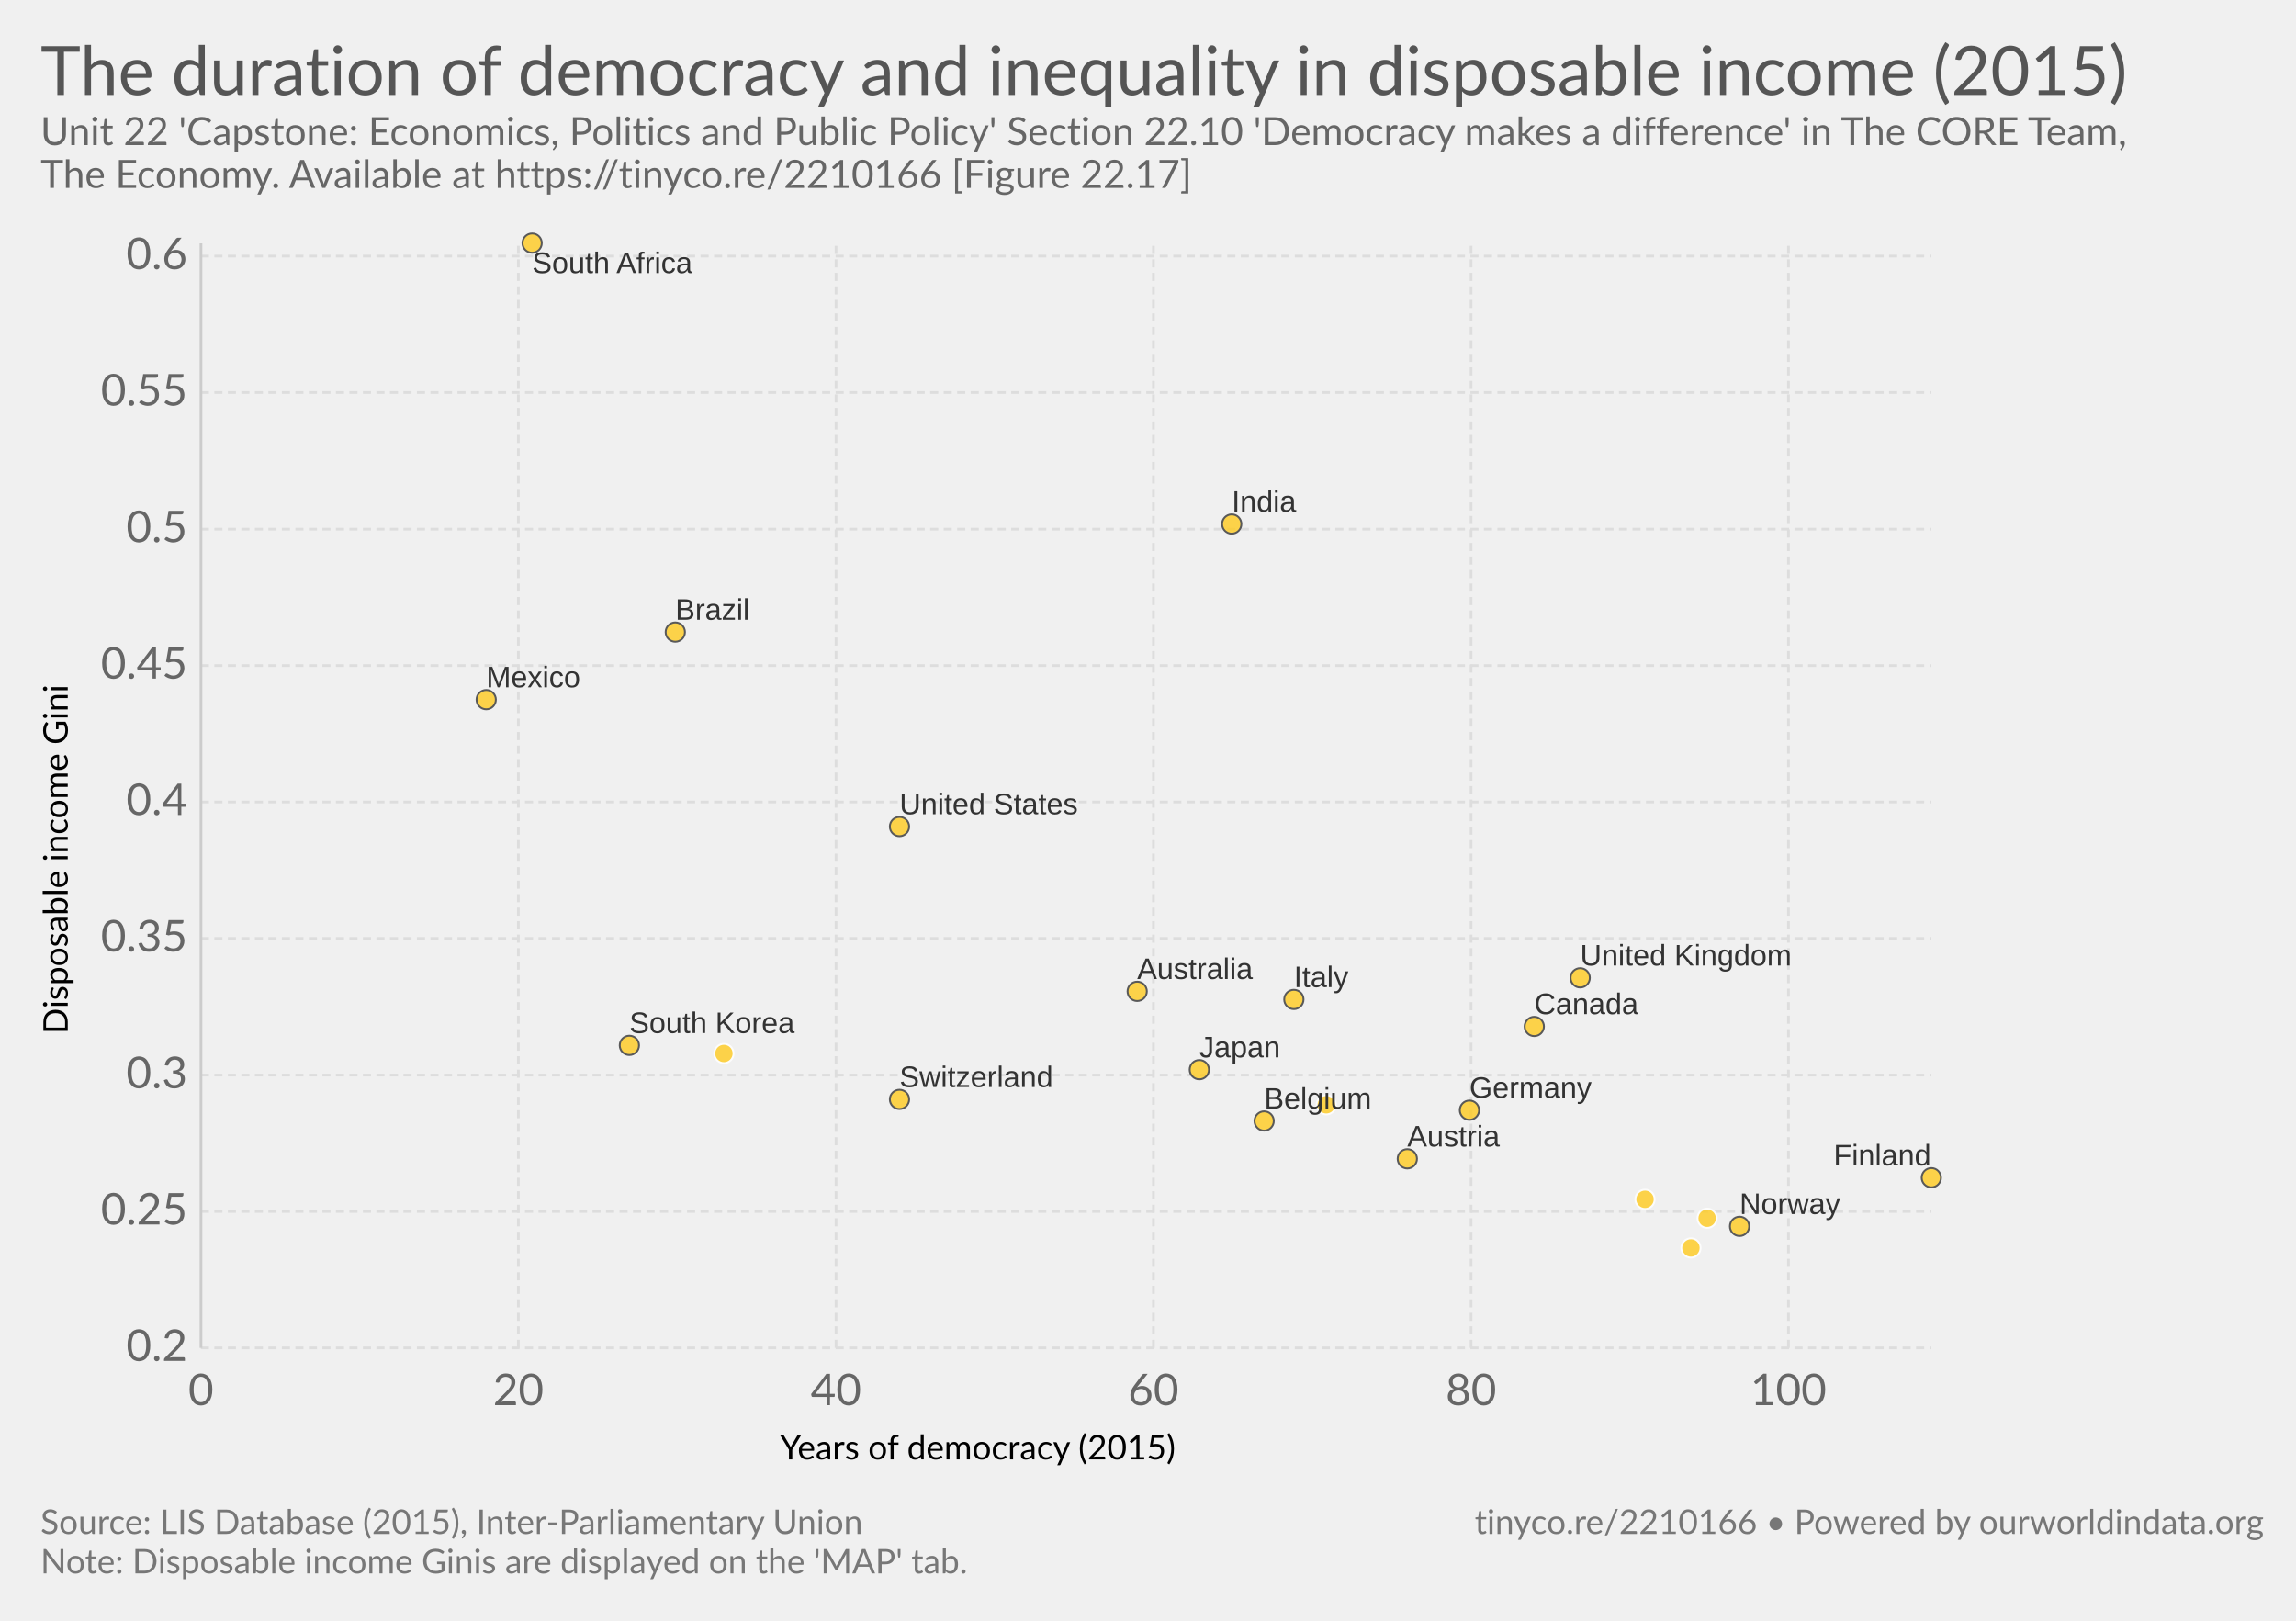
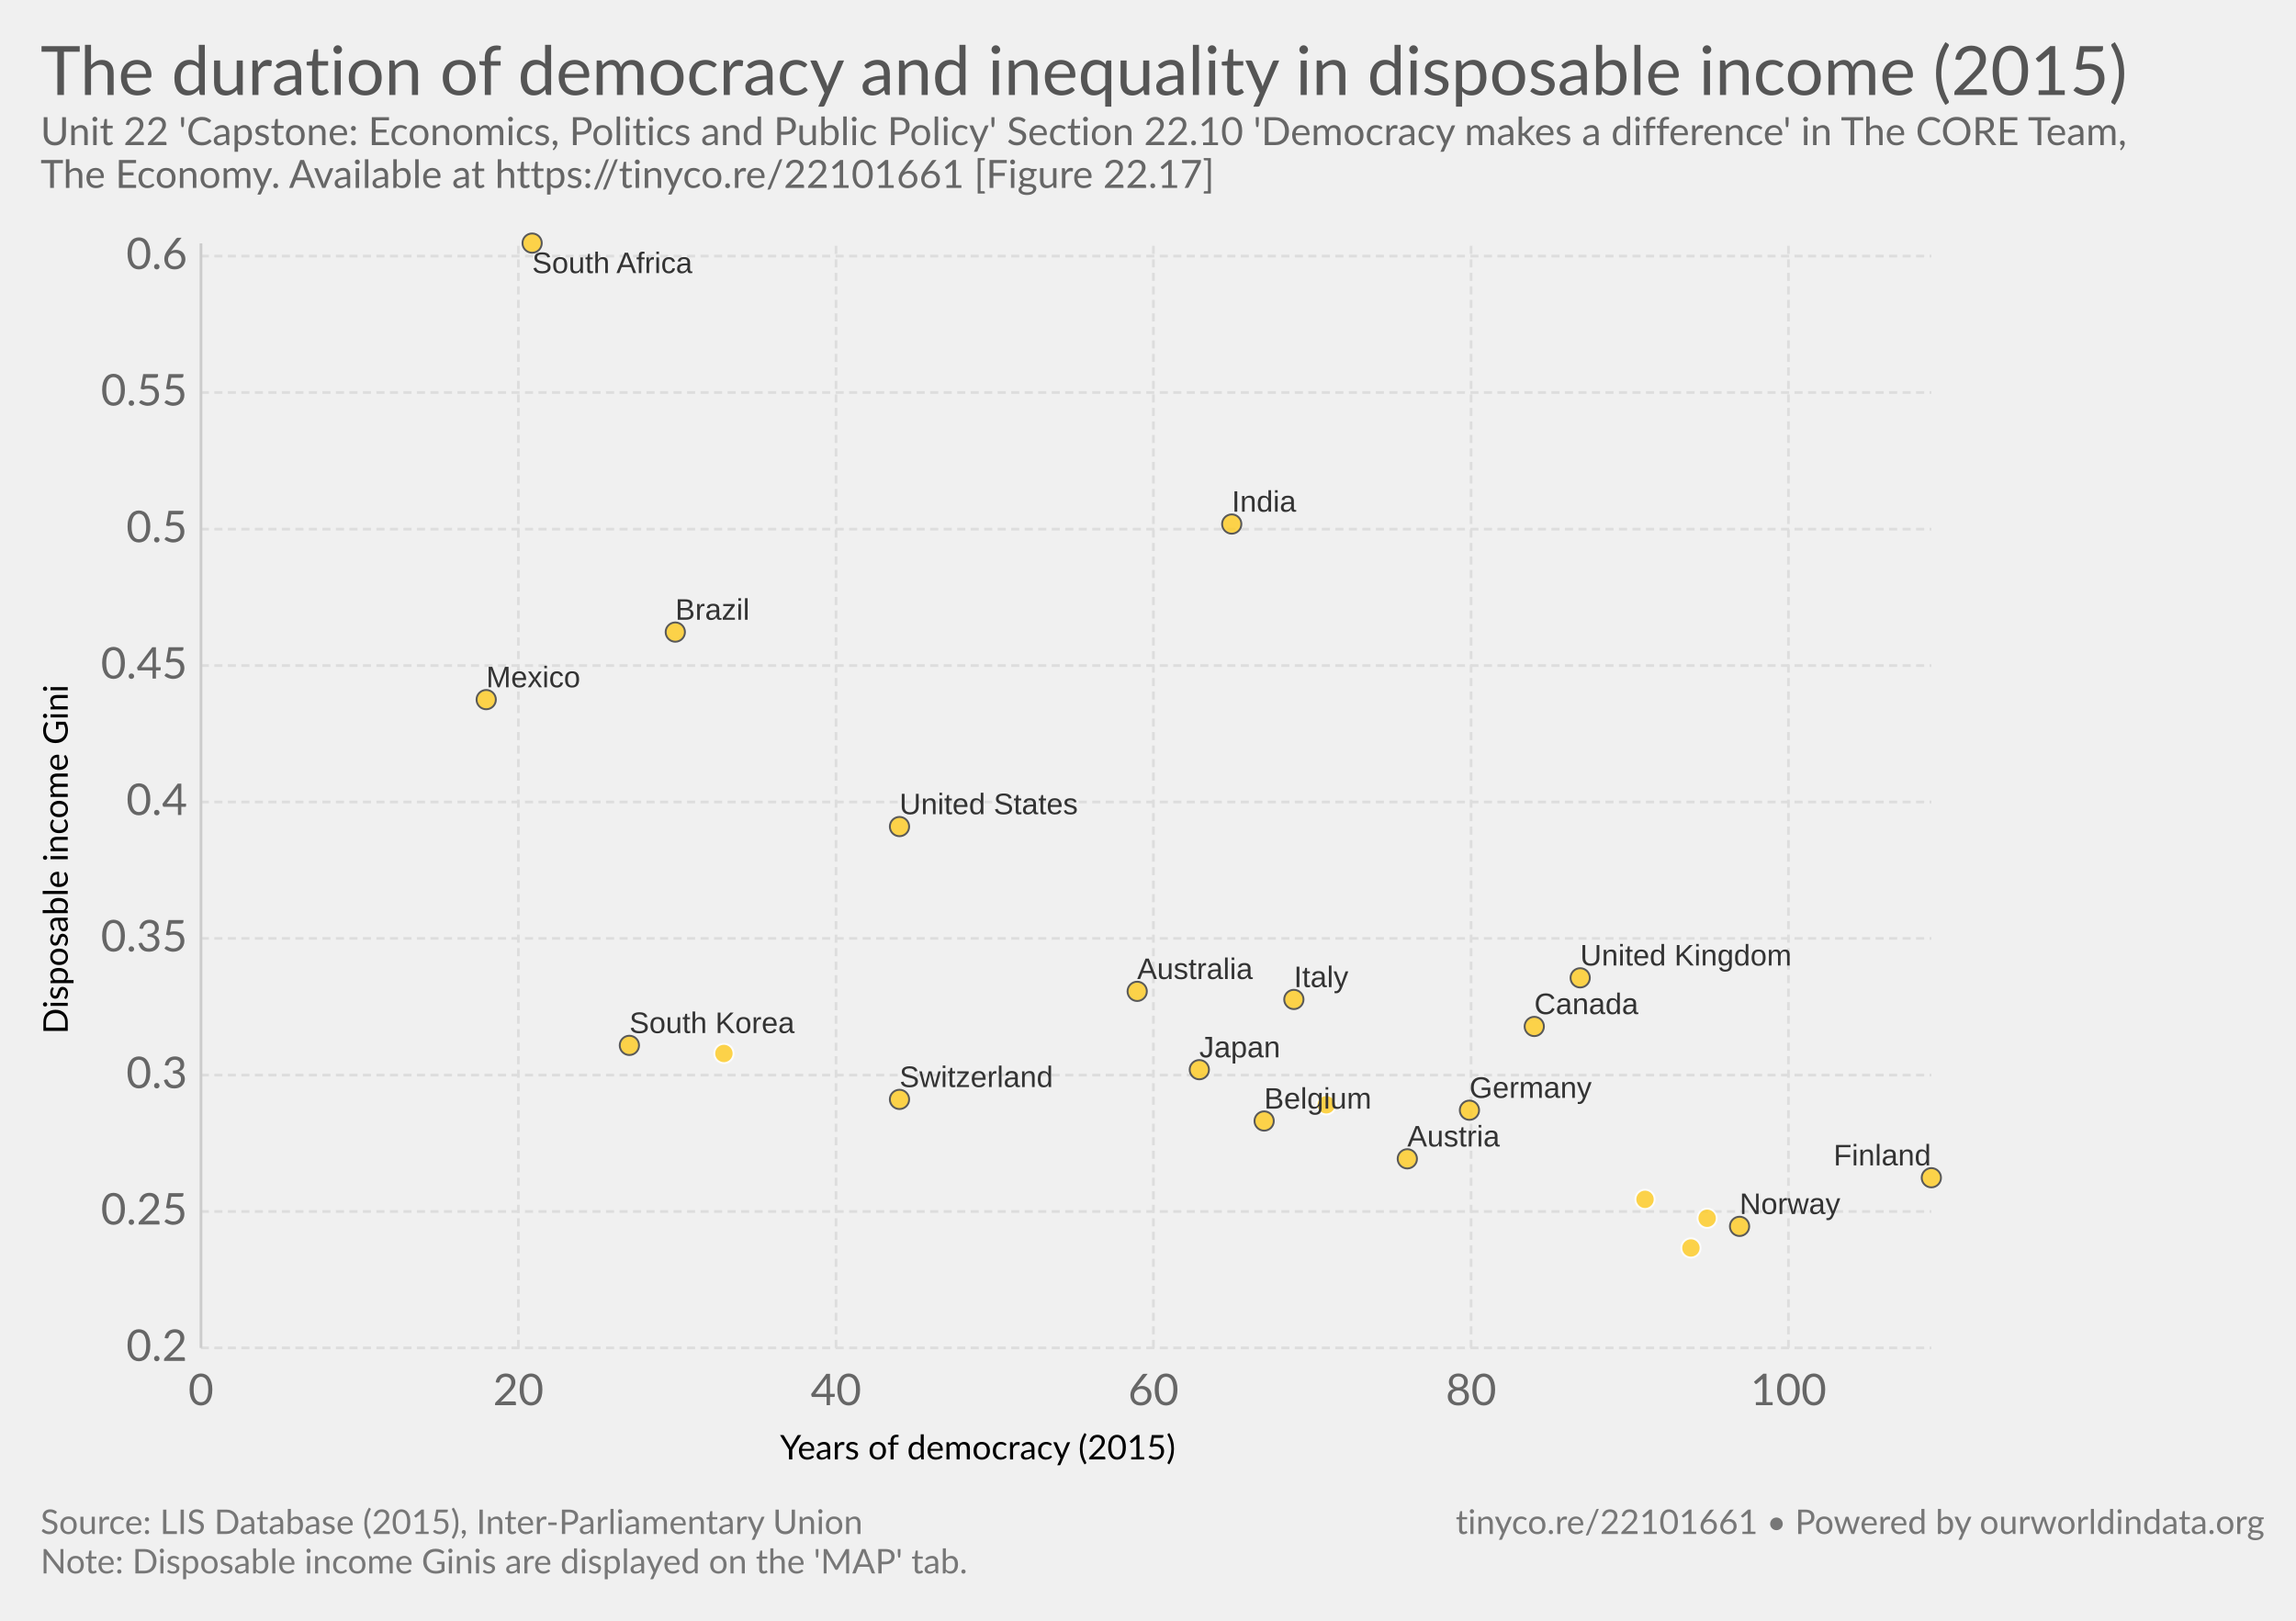
<svg xmlns="http://www.w3.org/2000/svg" version="1.1" style="font-family:Lato, 'Helvetica Neue', Helvetica, Arial, sans-serif;font-size:18px;background-color:white;text-rendering:optimizeLegibility;-webkit-font-smoothing:antialiased" width="850" height="600">
  <g class="HeaderView">
    <a href="https://ourworldindata.org/grapher/the-duration-of-democracy-and-inequality-in-disposable-income-2015" target="_blank">
      <text font-size="25.20" x="15.0" y="35.2" fill="#555">
        <tspan x="15" y="35.16">The duration of democracy and inequality in disposable income (2015)</tspan>
      </text>
    </a>
    <text font-size="14.40" x="15.0" y="53.7" fill="#666">
      <tspan x="15" y="53.72">Unit 22 'Capstone: Economics, Politics and Public Policy' Section 22.10 'Democracy makes a difference' in The CORE Team,</tspan>
-       <tspan x="15" y="69.56">The Economy. Available at https://tinyco.re/2210166 [Figure 22.17]</tspan>
+       <tspan x="15" y="69.56">The Economy. Available at https://tinyco.re/22101661 [Figure 22.17]</tspan>
    </text>
  </g>
  <g>
    <g class="AxisBoxView">
      <g class="HorizontalAxis">
        <text font-size="12.60" x="288.8" y="540.3">
          <tspan x="288.77" y="540.28">Years of democracy (2015)</tspan>
        </text>
        <text x="74.4" y="520.2" fill="#666" text-anchor="middle" font-size="16.2">0</text>
        <text x="191.9" y="520.2" fill="#666" text-anchor="middle" font-size="16.2">20</text>
        <text x="309.5" y="520.2" fill="#666" text-anchor="middle" font-size="16.2">40</text>
        <text x="427" y="520.2" fill="#666" text-anchor="middle" font-size="16.2">60</text>
        <text x="544.6" y="520.2" fill="#666" text-anchor="middle" font-size="16.2">80</text>
        <text x="662.1" y="520.2" fill="#666" text-anchor="middle" font-size="16.2">100</text>
      </g>
      <g class="VerticalAxis">
        <text font-size="12.60" x="-382.8" y="25.1" transform="rotate(-90)">
          <tspan x="-382.789" y="25.08">Disposable income Gini</tspan>
        </text>
        <text x="69.35" y="499" fill="#666" dominant-baseline="middle" text-anchor="end" font-size="16.2">0.2</text>
        <text x="69.35" y="448.5" fill="#666" dominant-baseline="middle" text-anchor="end" font-size="16.2">0.25</text>
        <text x="69.35" y="398" fill="#666" dominant-baseline="middle" text-anchor="end" font-size="16.2">0.3</text>
        <text x="69.35" y="347.4" fill="#666" dominant-baseline="middle" text-anchor="end" font-size="16.2">0.35</text>
        <text x="69.35" y="296.9" fill="#666" dominant-baseline="middle" text-anchor="end" font-size="16.2">0.4</text>
        <text x="69.35" y="246.4" fill="#666" dominant-baseline="middle" text-anchor="end" font-size="16.2">0.45</text>
        <text x="69.35" y="195.9" fill="#666" dominant-baseline="middle" text-anchor="end" font-size="16.2">0.5</text>
        <text x="69.35" y="145.3" fill="#666" dominant-baseline="middle" text-anchor="end" font-size="16.2">0.55</text>
        <text x="69.35" y="94.8" fill="#666" dominant-baseline="middle" text-anchor="end" font-size="16.2">0.6</text>
      </g>
      <g class="AxisGridLines">
        <line x1="74.35" y1="499" x2="715.00" y2="499" stroke="#ddd" stroke-dasharray="3,2" />
        <line x1="74.35" y1="448.5" x2="715.00" y2="448.5" stroke="#ddd" stroke-dasharray="3,2" />
        <line x1="74.35" y1="398" x2="715.00" y2="398" stroke="#ddd" stroke-dasharray="3,2" />
        <line x1="74.35" y1="347.4" x2="715.00" y2="347.4" stroke="#ddd" stroke-dasharray="3,2" />
        <line x1="74.35" y1="296.9" x2="715.00" y2="296.9" stroke="#ddd" stroke-dasharray="3,2" />
        <line x1="74.35" y1="246.4" x2="715.00" y2="246.4" stroke="#ddd" stroke-dasharray="3,2" />
        <line x1="74.35" y1="195.9" x2="715.00" y2="195.9" stroke="#ddd" stroke-dasharray="3,2" />
        <line x1="74.35" y1="145.3" x2="715.00" y2="145.3" stroke="#ddd" stroke-dasharray="3,2" />
        <line x1="74.35" y1="94.8" x2="715.00" y2="94.8" stroke="#ddd" stroke-dasharray="3,2" />
      </g>
      <g class="AxisGridLines">
        <line x1="74.4" y1="499.00" x2="74.4" y2="90.10" stroke="#ccc" />
        <line x1="191.9" y1="499.00" x2="191.9" y2="90.10" stroke="#ddd" stroke-dasharray="3,2" />
        <line x1="309.5" y1="499.00" x2="309.5" y2="90.10" stroke="#ddd" stroke-dasharray="3,2" />
        <line x1="427" y1="499.00" x2="427" y2="90.10" stroke="#ddd" stroke-dasharray="3,2" />
        <line x1="544.6" y1="499.00" x2="544.6" y2="90.10" stroke="#ddd" stroke-dasharray="3,2" />
        <line x1="662.1" y1="499.00" x2="662.1" y2="90.10" stroke="#ddd" stroke-dasharray="3,2" />
      </g>
    </g>
-     <g class="PointsWithLabels clickable" clip-path="url(#scatterBounds-1821)" font-family="Arial, sans-serif">
+     <g class="PointsWithLabels clickable" clip-path="url(#scatterBounds-19)" font-family="Arial, sans-serif">
      <rect x="74.352" y="90.1" width="640.648" height="408.9" fill="rgba(255,255,255,0)" />
      <defs>
-         <clipPath id="scatterBounds-1821">
+         <clipPath id="scatterBounds-19">
          <rect x="64.352" y="80.1" width="660.648" height="428.9" />
        </clipPath>
      </defs>
      <g class="key-Switzerland_0">
        <circle cx="333.00" cy="407.00" r="3.57" fill="#ffcb1f" opacity="0.8" stroke="#333" stroke-width="0.7" />
      </g>
      <g class="key-Finland_0">
        <circle cx="715.00" cy="436.00" r="3.57" fill="#ffcb1f" opacity="0.8" stroke="#333" stroke-width="0.7" />
      </g>
      <g class="key-Norway_0">
        <circle cx="644.00" cy="454.00" r="3.57" fill="#ffcb1f" opacity="0.8" stroke="#333" stroke-width="0.7" />
      </g>
      <g class="key-Austria_0">
        <circle cx="521.00" cy="429.00" r="3.57" fill="#ffcb1f" opacity="0.8" stroke="#333" stroke-width="0.7" />
      </g>
      <g class="key-Brazil_0">
        <circle cx="250.00" cy="234.00" r="3.57" fill="#ffcb1f" opacity="0.8" stroke="#333" stroke-width="0.7" />
      </g>
      <g class="key-South-Korea_0">
        <circle cx="233.00" cy="387.00" r="3.57" fill="#ffcb1f" opacity="0.8" stroke="#333" stroke-width="0.7" />
      </g>
      <g class="key-India_0">
        <circle cx="456.00" cy="194.00" r="3.57" fill="#ffcb1f" opacity="0.8" stroke="#333" stroke-width="0.7" />
      </g>
      <g class="key-Japan_0">
        <circle cx="444.00" cy="396.00" r="3.57" fill="#ffcb1f" opacity="0.8" stroke="#333" stroke-width="0.7" />
      </g>
      <g class="key-Poland_0">
        <circle cx="268.00" cy="390.00" r="3.57" fill="#ffcb1f" opacity="0.8" stroke="#fff" stroke-width="0.7" />
      </g>
      <g class="key-South-Africa_0">
        <circle cx="197.00" cy="90.00" r="3.57" fill="#ffcb1f" opacity="0.8" stroke="#333" stroke-width="0.7" />
      </g>
      <g class="key-Mexico_0">
        <circle cx="180.00" cy="259.00" r="3.57" fill="#ffcb1f" opacity="0.8" stroke="#333" stroke-width="0.7" />
      </g>
      <g class="key-Canada_0">
        <circle cx="568.00" cy="380.00" r="3.57" fill="#ffcb1f" opacity="0.8" stroke="#333" stroke-width="0.7" />
      </g>
      <g class="key-Belgium_0">
        <circle cx="468.00" cy="415.00" r="3.57" fill="#ffcb1f" opacity="0.8" stroke="#333" stroke-width="0.7" />
      </g>
      <g class="key-Italy_0">
        <circle cx="479.00" cy="370.00" r="3.57" fill="#ffcb1f" opacity="0.8" stroke="#333" stroke-width="0.7" />
      </g>
      <g class="key-France_0">
        <circle cx="491.00" cy="409.00" r="3.57" fill="#ffcb1f" opacity="0.8" stroke="#fff" stroke-width="0.7" />
      </g>
      <g class="key-United-Kingdom_0">
        <circle cx="585.00" cy="362.00" r="3.57" fill="#ffcb1f" opacity="0.8" stroke="#333" stroke-width="0.7" />
      </g>
      <g class="key-Sweden_0">
        <circle cx="626.00" cy="462.00" r="3.57" fill="#ffcb1f" opacity="0.8" stroke="#fff" stroke-width="0.7" />
      </g>
      <g class="key-United-States_0">
        <circle cx="333.00" cy="306.00" r="3.57" fill="#ffcb1f" opacity="0.8" stroke="#333" stroke-width="0.7" />
      </g>
      <g class="key-Netherlands_0">
        <circle cx="609.00" cy="444.00" r="3.57" fill="#ffcb1f" opacity="0.8" stroke="#fff" stroke-width="0.7" />
      </g>
      <g class="key-Germany_0">
        <circle cx="544.00" cy="411.00" r="3.57" fill="#ffcb1f" opacity="0.8" stroke="#333" stroke-width="0.7" />
      </g>
      <g class="key-Denmark_0">
        <circle cx="632.00" cy="451.00" r="3.57" fill="#ffcb1f" opacity="0.8" stroke="#fff" stroke-width="0.7" />
      </g>
      <g class="key-Australia_0">
        <circle cx="421.00" cy="367.00" r="3.57" fill="#ffcb1f" opacity="0.8" stroke="#333" stroke-width="0.7" />
      </g>
      <g class="backgroundLabels" fill="#333">
        <text x="333.00" y="402.43" font-size="11.00">Switzerland</text>
        <text x="678.81" y="431.43" font-size="11.00">Finland</text>
        <text x="644.00" y="449.43" font-size="11.00">Norway</text>
        <text x="521.00" y="424.43" font-size="11.00">Austria</text>
        <text x="250.00" y="229.43" font-size="11.00">Brazil</text>
        <text x="233.00" y="382.43" font-size="11.00">South Korea</text>
        <text x="456.00" y="189.43" font-size="11.00">India</text>
        <text x="444.00" y="391.43" font-size="11.00">Japan</text>
        <text x="197.00" y="101.10" font-size="11.00">South Africa</text>
        <text x="180.00" y="254.43" font-size="11.00">Mexico</text>
        <text x="568.00" y="375.43" font-size="11.00">Canada</text>
        <text x="468.00" y="410.43" font-size="11.00">Belgium</text>
        <text x="479.00" y="365.43" font-size="11.00">Italy</text>
        <text x="585.00" y="357.43" font-size="11.00">United Kingdom</text>
        <text x="333.00" y="301.43" font-size="11.00">United States</text>
        <text x="544.00" y="406.43" font-size="11.00">Germany</text>
        <text x="421.00" y="362.43" font-size="11.00">Australia</text>
      </g>
    </g>
    <g class="ScatterColorLegend clickable" style="cursor:pointer" />
  </g>
  <g class="SourcesFooter" style="fill:#777">
    <g class="clickable" style="fill:#777">
      <text font-size="12.60" x="15.0" y="567.9">
        <tspan x="15" y="567.88">Source: LIS Database (2015), Inter-Parliamentary Union</tspan>
      </text>
    </g>
    <text font-size="12.60" x="15.0" y="582.5">
      <tspan x="15" y="582.48">Note: Disposable income Ginis are displayed on the 'MAP' tab.</tspan>
    </text>
-     <text font-size="12.60" x="546.0" y="567.9">
-       <tspan x="545.956" y="567.88">
-         <a target="_blank" style="fill: #777;" href="https://tinyco.re/2210166">tinyco.re/2210166</a> • <a href="https://ourworldindata.org" target="_blank">Powered by ourworldindata.org</a>
+     <text font-size="12.60" x="538.9" y="567.9">
+       <tspan x="538.9" y="567.88">
+         <a target="_blank" style="fill: #777;" href="https://tinyco.re/22101661">tinyco.re/22101661</a> • <a href="https://ourworldindata.org" target="_blank">Powered by ourworldindata.org</a>
      </tspan>
    </text>
  </g>
</svg>
